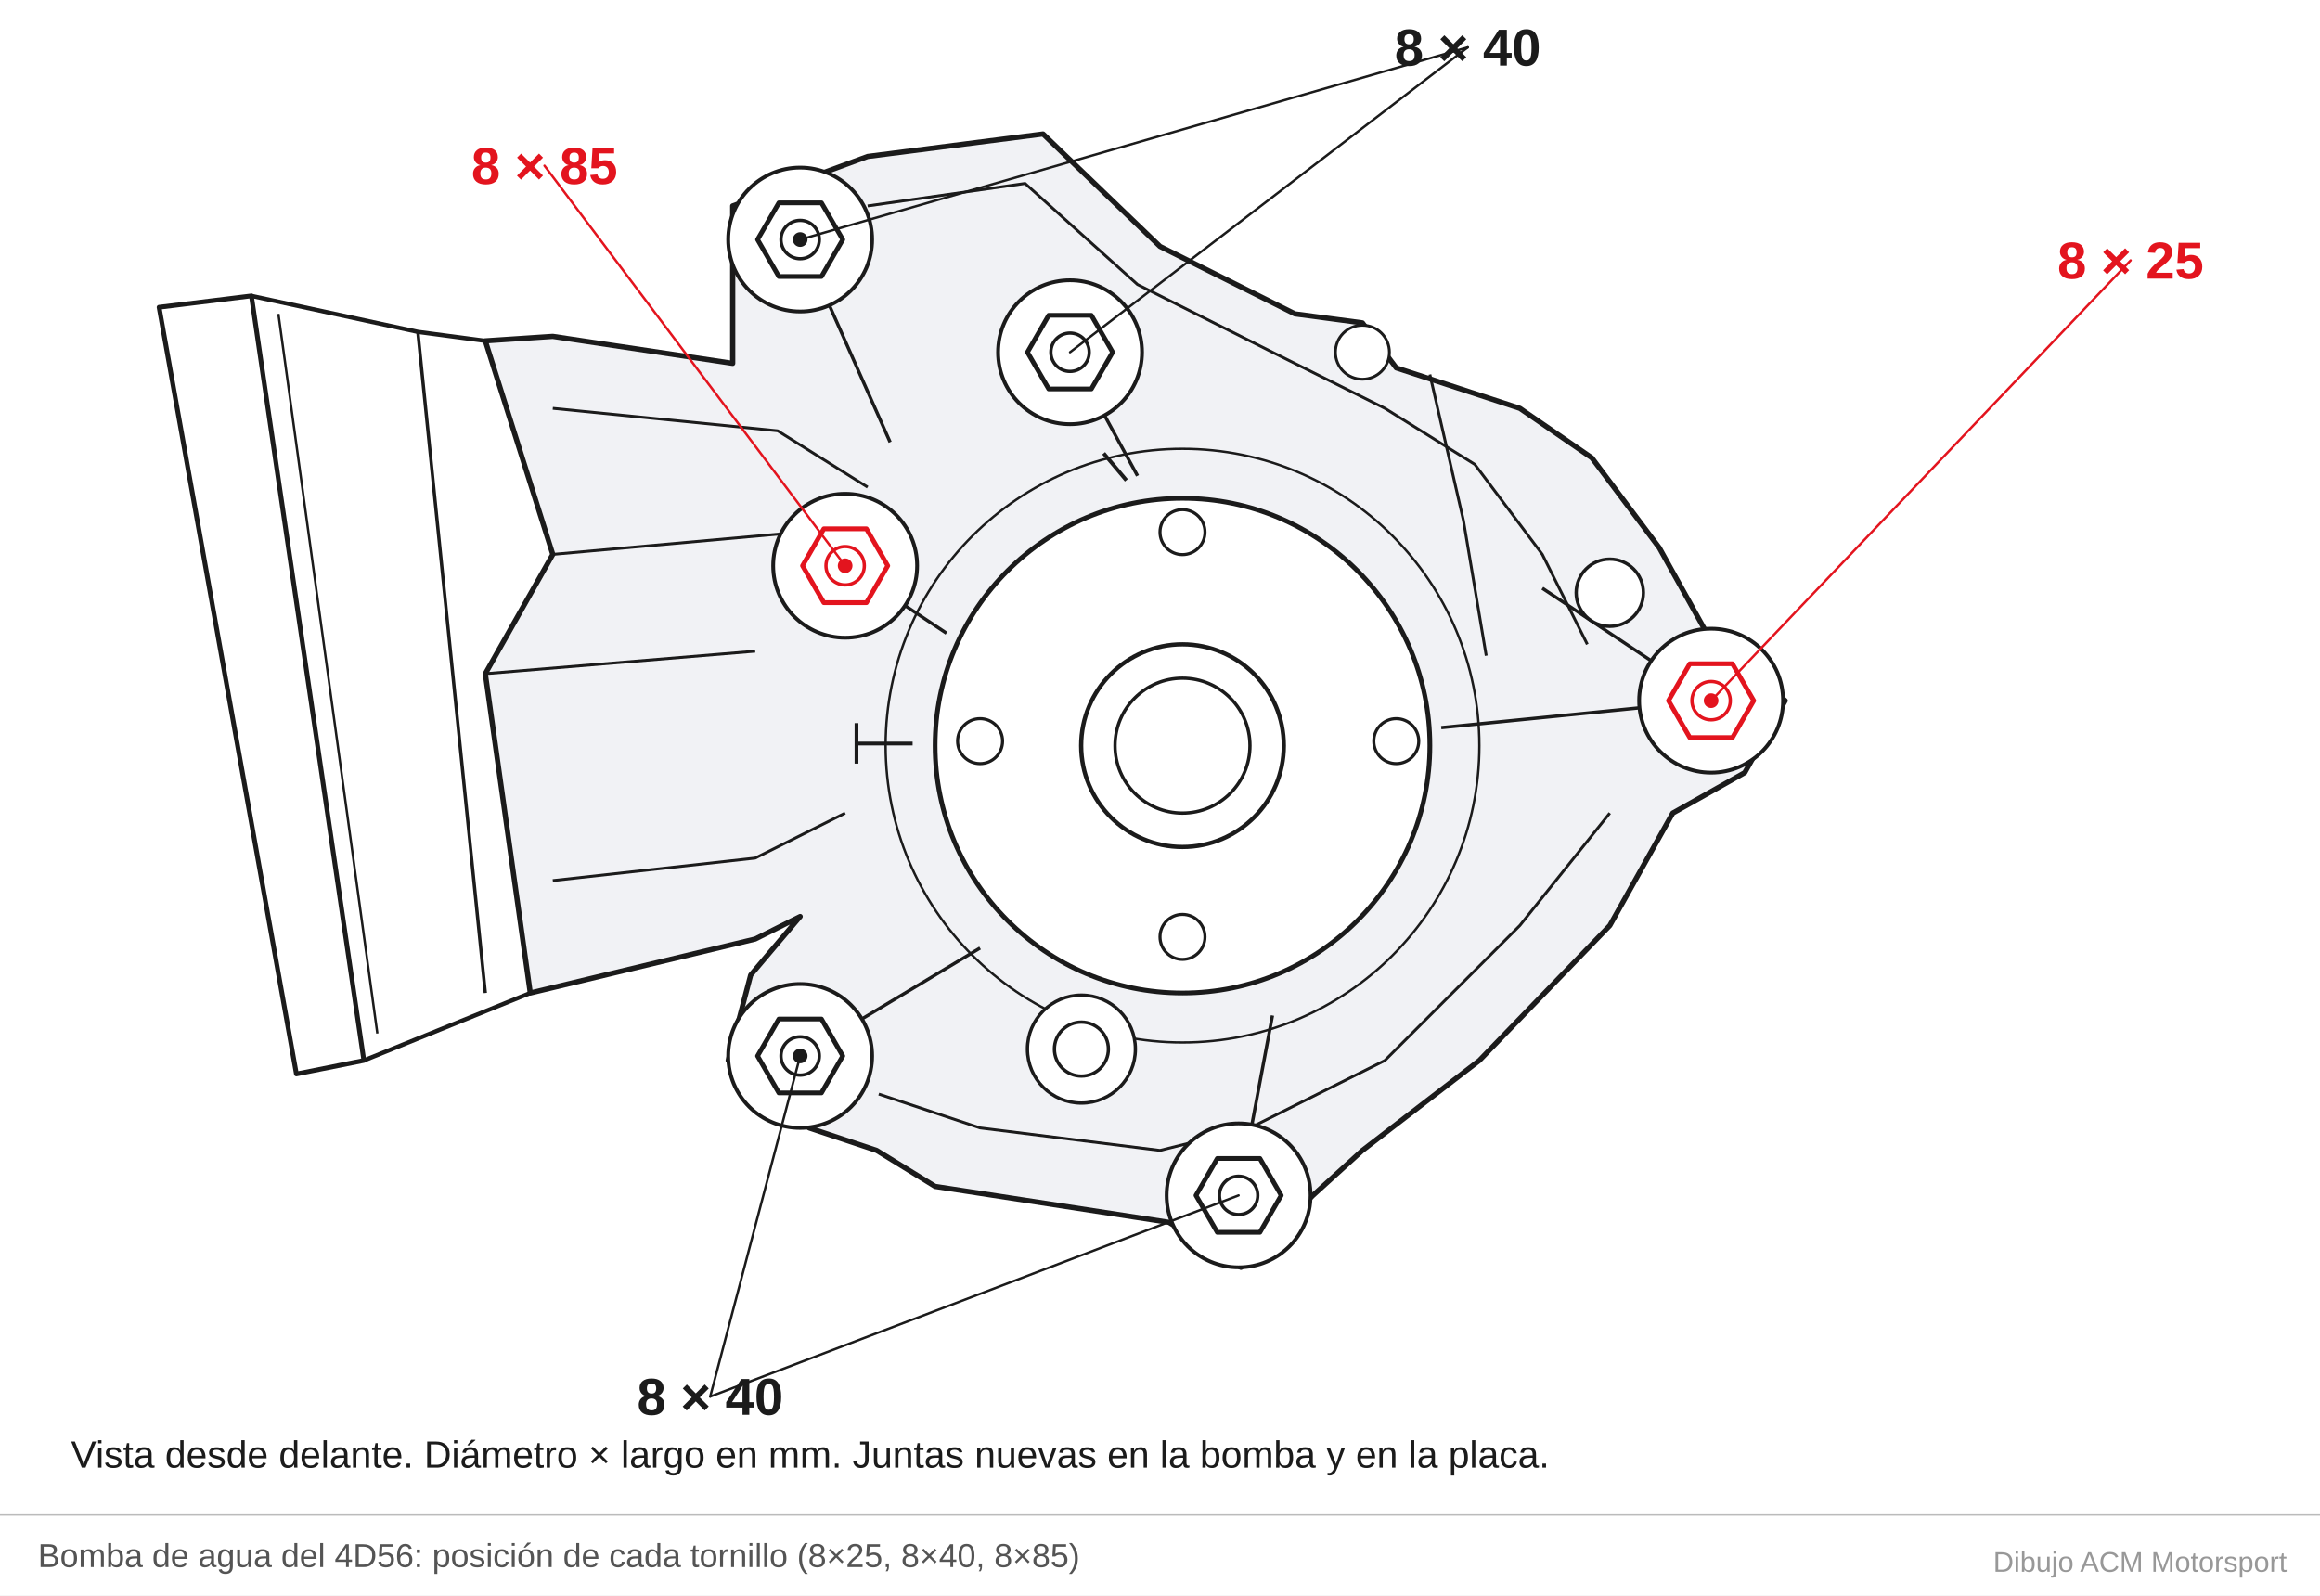
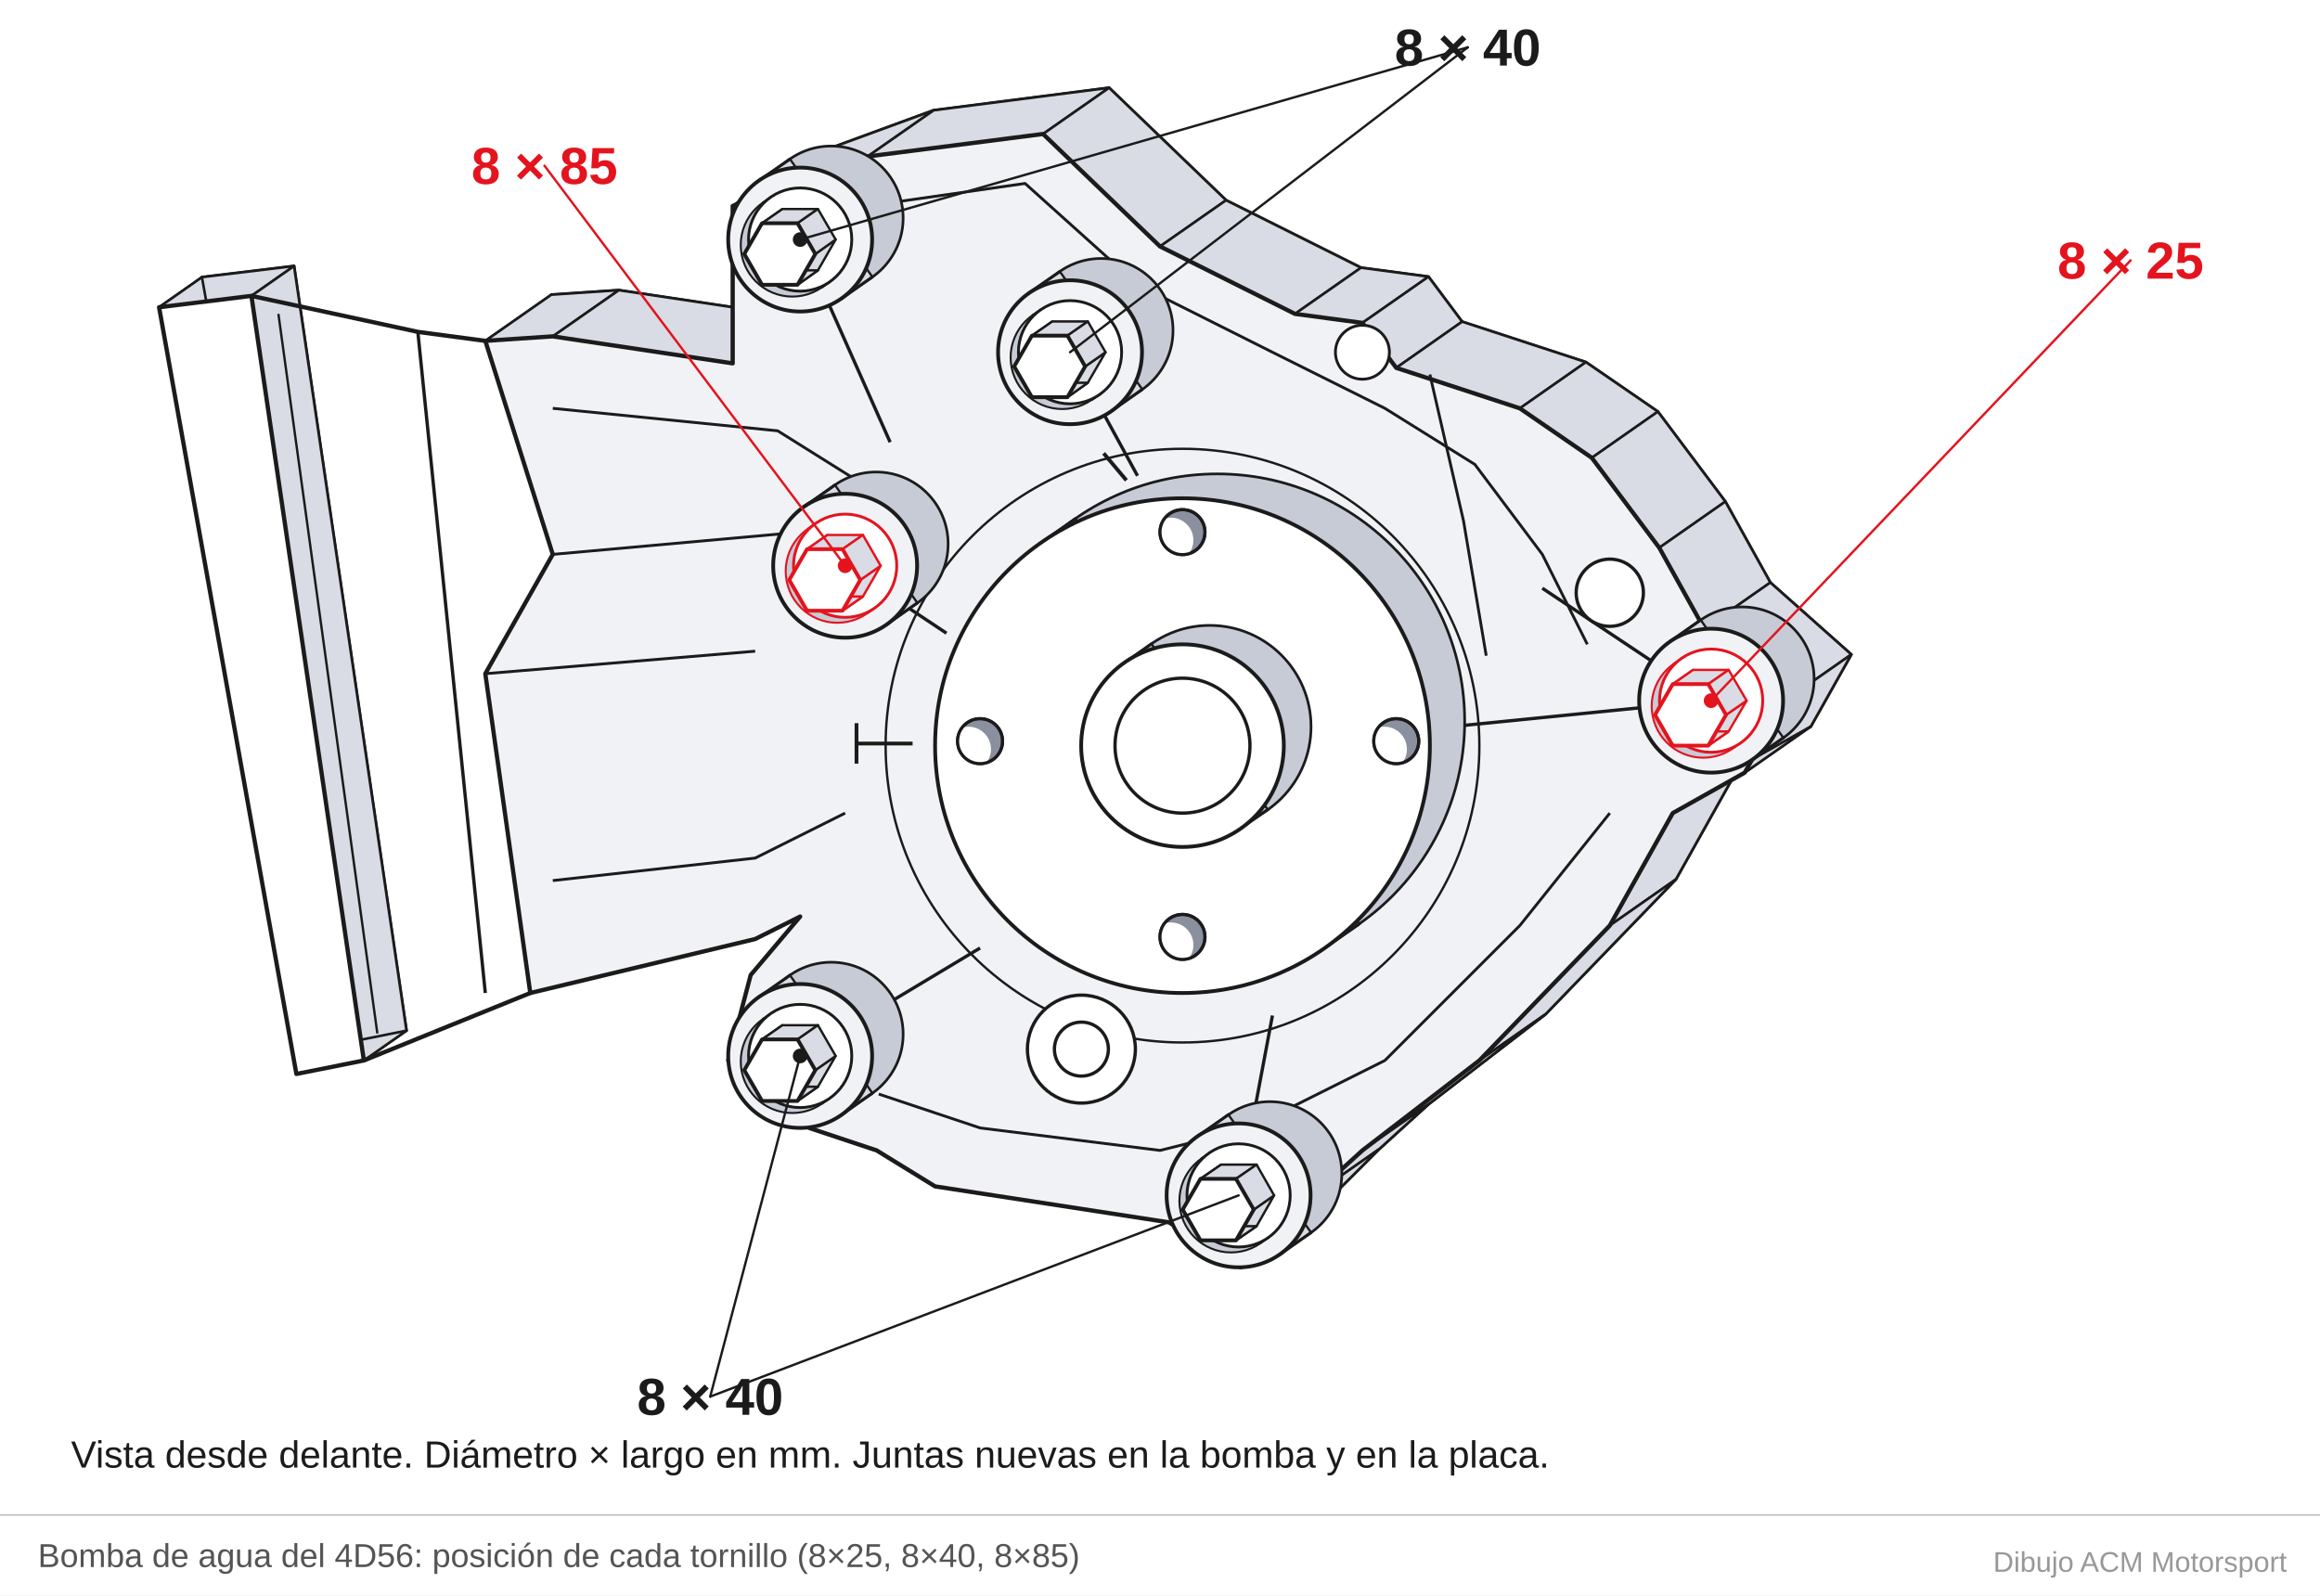
<svg xmlns="http://www.w3.org/2000/svg" viewBox="0 0 980 674" width="980" height="674" font-family="Arial, Helvetica, sans-serif">
  <rect width="980" height="674" fill="#fff" />
-   <polygon points="309.5,87 366.5,66.1 440.6,56.6 490,104.1 547,132.6 575.5,136.4 589.8,155.4 642,172.5 672.4,193.4 700.9,231.4 719.9,265.6 754.1,296 737,326.4 706.6,343.5 680,391 624.9,448 575.5,486 554.6,505 524.2,535.4 493.8,516.4 395,501.2 370.3,486 341.8,476.5 307.6,448 317.1,411.9 338,387.2 319,396.7 224,419.5 205,284.6 233.5,234.2 205,144 233.5,142.1 309.5,153.5" fill="#f1f2f5" stroke="#1b1b1b" stroke-width="2.2" stroke-linejoin="round" />
-   <polygon points="67.2,129.8 106.2,125 153.7,448 125.2,453.7" fill="#fff" stroke="#1b1b1b" stroke-width="2" stroke-linejoin="round" />
+   <polygon points="337.4,67.5 394.4,46.6 468.5,37.1 517.9,84.6 574.9,113.1 603.4,116.9 617.6,135.9 669.9,153 700.3,173.9 728.8,211.9 747.8,246.1 782,276.5 764.9,306.9 734.5,324 707.9,371.5 652.8,428.5 603.4,466.5 582.5,485.5 552.1,515.9 521.7,496.9 422.9,481.7 398.2,466.5 369.7,457 335.5,428.5 345,392.4 365.9,367.7 346.9,377.2 251.9,400 232.9,265.1 261.4,214.7 232.9,124.5 261.4,122.6 337.4,134" fill="#c7cbd6" stroke="#1b1b1b" stroke-width="1.26" stroke-linejoin="round" />
+   <polygon points="309.5,87 366.5,66.1 394.4,46.6 337.4,67.5" fill="#d9dce4" stroke="#1b1b1b" stroke-width="1.08" stroke-linejoin="round" />
+   <polygon points="366.5,66.1 440.6,56.6 468.5,37.1 394.4,46.6" fill="#d9dce4" stroke="#1b1b1b" stroke-width="1.08" stroke-linejoin="round" />
+   <polygon points="440.6,56.6 490,104.1 517.9,84.6 468.5,37.1" fill="#d9dce4" stroke="#1b1b1b" stroke-width="1.08" stroke-linejoin="round" />
+   <polygon points="490,104.1 547,132.6 574.9,113.1 517.9,84.6" fill="#d9dce4" stroke="#1b1b1b" stroke-width="1.08" stroke-linejoin="round" />
+   <polygon points="547,132.6 575.5,136.4 603.4,116.9 574.9,113.1" fill="#d9dce4" stroke="#1b1b1b" stroke-width="1.08" stroke-linejoin="round" />
+   <polygon points="575.5,136.4 589.8,155.4 617.6,135.9 603.4,116.9" fill="#d9dce4" stroke="#1b1b1b" stroke-width="1.08" stroke-linejoin="round" />
+   <polygon points="589.8,155.4 642,172.5 669.9,153 617.6,135.9" fill="#d9dce4" stroke="#1b1b1b" stroke-width="1.08" stroke-linejoin="round" />
+   <polygon points="642,172.5 672.4,193.4 700.3,173.9 669.9,153" fill="#d9dce4" stroke="#1b1b1b" stroke-width="1.08" stroke-linejoin="round" />
+   <polygon points="672.4,193.4 700.9,231.4 728.8,211.9 700.3,173.9" fill="#d9dce4" stroke="#1b1b1b" stroke-width="1.08" stroke-linejoin="round" />
+   <polygon points="700.9,231.4 719.9,265.6 747.8,246.1 728.8,211.9" fill="#d9dce4" stroke="#1b1b1b" stroke-width="1.08" stroke-linejoin="round" />
+   <polygon points="719.9,265.6 754.1,296 782,276.5 747.8,246.1" fill="#d9dce4" stroke="#1b1b1b" stroke-width="1.08" stroke-linejoin="round" />
+   <polygon points="754.1,296 737,326.4 764.9,306.9 782,276.5" fill="#d9dce4" stroke="#1b1b1b" stroke-width="1.08" stroke-linejoin="round" />
+   <polygon points="737,326.4 706.6,343.5 734.5,324 764.9,306.9" fill="#d9dce4" stroke="#1b1b1b" stroke-width="1.08" stroke-linejoin="round" />
+   <polygon points="706.6,343.5 680,391 707.9,371.5 734.5,324" fill="#d9dce4" stroke="#1b1b1b" stroke-width="1.08" stroke-linejoin="round" />
+   <polygon points="680,391 624.9,448 652.8,428.5 707.9,371.5" fill="#d9dce4" stroke="#1b1b1b" stroke-width="1.08" stroke-linejoin="round" />
+   <polygon points="624.9,448 575.5,486 603.4,466.5 652.8,428.5" fill="#d9dce4" stroke="#1b1b1b" stroke-width="1.08" stroke-linejoin="round" />
+   <polygon points="575.5,486 554.6,505 582.5,485.5 603.4,466.5" fill="#d9dce4" stroke="#1b1b1b" stroke-width="1.08" stroke-linejoin="round" />
+   <polygon points="554.6,505 524.2,535.4 552.1,515.9 582.5,485.5" fill="#d9dce4" stroke="#1b1b1b" stroke-width="1.08" stroke-linejoin="round" />
+   <polygon points="524.2,535.4 493.8,516.4 521.7,496.9 552.1,515.9" fill="#d9dce4" stroke="#1b1b1b" stroke-width="1.08" stroke-linejoin="round" />
+   <polygon points="493.8,516.4 395,501.2 422.9,481.7 521.7,496.9" fill="#d9dce4" stroke="#1b1b1b" stroke-width="1.08" stroke-linejoin="round" />
+   <polygon points="395,501.2 370.3,486 398.2,466.5 422.9,481.7" fill="#d9dce4" stroke="#1b1b1b" stroke-width="1.08" stroke-linejoin="round" />
+   <polygon points="370.3,486 341.8,476.5 369.7,457 398.2,466.5" fill="#d9dce4" stroke="#1b1b1b" stroke-width="1.08" stroke-linejoin="round" />
+   <polygon points="341.8,476.5 307.6,448 335.5,428.5 369.7,457" fill="#d9dce4" stroke="#1b1b1b" stroke-width="1.08" stroke-linejoin="round" />
+   <polygon points="307.6,448 317.1,411.9 345,392.4 335.5,428.5" fill="#d9dce4" stroke="#1b1b1b" stroke-width="1.08" stroke-linejoin="round" />
+   <polygon points="317.1,411.9 338,387.2 365.9,367.7 345,392.4" fill="#d9dce4" stroke="#1b1b1b" stroke-width="1.08" stroke-linejoin="round" />
+   <polygon points="338,387.2 319,396.7 346.9,377.2 365.9,367.7" fill="#d9dce4" stroke="#1b1b1b" stroke-width="1.08" stroke-linejoin="round" />
+   <polygon points="319,396.7 224,419.5 251.9,400 346.9,377.2" fill="#d9dce4" stroke="#1b1b1b" stroke-width="1.08" stroke-linejoin="round" />
+   <polygon points="224,419.5 205,284.6 232.9,265.1 251.9,400" fill="#d9dce4" stroke="#1b1b1b" stroke-width="1.08" stroke-linejoin="round" />
+   <polygon points="205,284.6 233.5,234.2 261.4,214.7 232.9,265.1" fill="#d9dce4" stroke="#1b1b1b" stroke-width="1.08" stroke-linejoin="round" />
+   <polygon points="233.5,234.2 205,144 232.9,124.5 261.4,214.7" fill="#d9dce4" stroke="#1b1b1b" stroke-width="1.08" stroke-linejoin="round" />
+   <polygon points="205,144 233.5,142.1 261.4,122.6 232.9,124.5" fill="#d9dce4" stroke="#1b1b1b" stroke-width="1.08" stroke-linejoin="round" />
+   <polygon points="233.5,142.1 309.5,153.5 337.4,134 261.4,122.6" fill="#d9dce4" stroke="#1b1b1b" stroke-width="1.08" stroke-linejoin="round" />
+   <polygon points="309.5,153.5 309.5,87 337.4,67.5 337.4,134" fill="#d9dce4" stroke="#1b1b1b" stroke-width="1.08" stroke-linejoin="round" />
+   <polygon points="309.5,87 366.5,66.1 440.6,56.6 490,104.1 547,132.6 575.5,136.4 589.8,155.4 642,172.5 672.4,193.4 700.9,231.4 719.9,265.6 754.1,296 737,326.4 706.6,343.5 680,391 624.9,448 575.5,486 554.6,505 524.2,535.4 493.8,516.4 395,501.2 370.3,486 341.8,476.5 307.6,448 317.1,411.9 338,387.2 319,396.7 224,419.5 205,284.6 233.5,234.2 205,144 233.5,142.1 309.5,153.5" fill="#f1f2f5" stroke="#1b1b1b" stroke-width="1.8" stroke-linejoin="round" />
+   <polygon points="85.3,117.1 124.2,112.4 171.7,435.4 143.2,441.1" fill="#c7cbd6" stroke="#1b1b1b" stroke-width="1.26" stroke-linejoin="round" />
+   <polygon points="67.2,129.8 106.2,125 124.2,112.4 85.3,117.1" fill="#d9dce4" stroke="#1b1b1b" stroke-width="1.08" stroke-linejoin="round" />
+   <polygon points="106.2,125 153.7,448 171.7,435.4 124.2,112.4" fill="#d9dce4" stroke="#1b1b1b" stroke-width="1.08" stroke-linejoin="round" />
+   <polygon points="153.7,448 125.2,453.7 143.2,441.1 171.7,435.4" fill="#d9dce4" stroke="#1b1b1b" stroke-width="1.08" stroke-linejoin="round" />
+   <polygon points="125.2,453.7 67.2,129.8 85.3,117.1 143.2,441.1" fill="#d9dce4" stroke="#1b1b1b" stroke-width="1.08" stroke-linejoin="round" />
+   <polygon points="67.2,129.8 106.2,125 153.7,448 125.2,453.7" fill="#fff" stroke="#1b1b1b" stroke-width="1.8" stroke-linejoin="round" />
  <polyline points="106.2,125 176.5,140.2 205,144" fill="none" stroke="#1b1b1b" stroke-width="1.8" stroke-linejoin="round" />
  <polyline points="153.7,448 224,419.5" fill="none" stroke="#1b1b1b" stroke-width="1.8" stroke-linejoin="round" />
  <polyline points="117.6,132.6 159.4,436.6" fill="none" stroke="#1b1b1b" stroke-width="1" stroke-linejoin="round" />
  <polyline points="176.5,140.2 205,419.5" fill="none" stroke="#1b1b1b" stroke-width="1.4" stroke-linejoin="round" />
  <polyline points="205,284.6 319,275.1" fill="none" stroke="#1b1b1b" stroke-width="1.2" stroke-linejoin="round" />
  <polyline points="233.5,234.2 338,224.8" fill="none" stroke="#1b1b1b" stroke-width="1.2" stroke-linejoin="round" />
  <polyline points="233.5,172.5 328.5,182 366.5,205.8" fill="none" stroke="#1b1b1b" stroke-width="1.2" stroke-linejoin="round" />
  <polyline points="233.5,372 319,362.5 357,343.5" fill="none" stroke="#1b1b1b" stroke-width="1.2" stroke-linejoin="round" />
  <polyline points="366.5,87 433,77.5 480.5,120.2 537.5,148.8 585,172.5 623,196.2 651.5,234.2 670.5,272.2" fill="none" stroke="#1b1b1b" stroke-width="1.2" stroke-linejoin="round" />
  <polyline points="604,158.2 618.2,220 627.8,277" fill="none" stroke="#1b1b1b" stroke-width="1.2" stroke-linejoin="round" />
  <polyline points="371.2,462.2 414,476.5 490,486 528,476.5 585,448 642,391 680,343.5" fill="none" stroke="#1b1b1b" stroke-width="1.2" stroke-linejoin="round" />
  <polyline points="338,101.2 376,186.8" fill="none" stroke="#1b1b1b" stroke-width="1.4" stroke-linejoin="round" />
  <polyline points="452,148.8 480.5,201" fill="none" stroke="#1b1b1b" stroke-width="1.4" stroke-linejoin="round" />
  <polyline points="357,239 399.8,267.5" fill="none" stroke="#1b1b1b" stroke-width="1.4" stroke-linejoin="round" />
  <polyline points="722.8,296 608.8,307.4" fill="none" stroke="#1b1b1b" stroke-width="1.4" stroke-linejoin="round" />
  <polyline points="338,446.1 414,400.5" fill="none" stroke="#1b1b1b" stroke-width="1.4" stroke-linejoin="round" />
  <polyline points="523.2,505 537.5,429" fill="none" stroke="#1b1b1b" stroke-width="1.4" stroke-linejoin="round" />
  <polyline points="722.8,296 651.5,248.5" fill="none" stroke="#1b1b1b" stroke-width="1.4" stroke-linejoin="round" />
  <circle cx="499.5" cy="315" r="125.4" fill="none" stroke="#1b1b1b" stroke-width="1" />
-   <circle cx="499.5" cy="315" r="104.5" fill="#fff" stroke="#1b1b1b" stroke-width="2" />
-   <circle cx="499.5" cy="315" r="42.8" fill="#fff" stroke="#1b1b1b" stroke-width="1.8" />
+   <circle cx="514.2" cy="304.7" r="104.5" fill="#c7cbd6" stroke="#1b1b1b" stroke-width="1.12" />
+   <polygon points="559.4,400.6 574.2,390.3 454.3,219.1 439.6,229.4" fill="#d9dce4" stroke="#1b1b1b" stroke-width="0.96" stroke-linejoin="round" />
+   <line x1="559.4" y1="400.6" x2="574.2" y2="390.3" stroke="#1b1b1b" stroke-width="1.28" stroke-linecap="round" />
+   <line x1="439.6" y1="229.4" x2="454.3" y2="219.1" stroke="#1b1b1b" stroke-width="1.28" stroke-linecap="round" />
+   <circle cx="499.5" cy="315" r="104.5" fill="#fff" stroke="#1b1b1b" stroke-width="1.6" />
+   <circle cx="511" cy="307" r="42.8" fill="#c7cbd6" stroke="#1b1b1b" stroke-width="1.12" />
+   <polygon points="524,350 535.5,342 486.4,272 475,280" fill="#d9dce4" stroke="#1b1b1b" stroke-width="0.96" stroke-linejoin="round" />
+   <line x1="524" y1="350" x2="535.5" y2="342" stroke="#1b1b1b" stroke-width="1.28" stroke-linecap="round" />
+   <line x1="475" y1="280" x2="486.4" y2="272" stroke="#1b1b1b" stroke-width="1.28" stroke-linecap="round" />
+   <circle cx="499.5" cy="315" r="42.8" fill="#fff" stroke="#1b1b1b" stroke-width="1.6" />
  <circle cx="499.5" cy="315" r="28.5" fill="#fff" stroke="#1b1b1b" stroke-width="1.4" />
-   <circle cx="499.5" cy="224.8" r="9.5" fill="#fff" stroke="#1b1b1b" stroke-width="1.3" />
-   <circle cx="414" cy="313.1" r="9.5" fill="#fff" stroke="#1b1b1b" stroke-width="1.3" />
-   <circle cx="589.8" cy="313.1" r="9.5" fill="#fff" stroke="#1b1b1b" stroke-width="1.3" />
-   <circle cx="499.5" cy="395.8" r="9.5" fill="#fff" stroke="#1b1b1b" stroke-width="1.3" />
+   <circle cx="499.5" cy="224.8" r="9.5" fill="#8a909e" stroke="#1b1b1b" stroke-width="1.3" />
+   <clipPath id="b499_224">
+     <circle cx="499.5" cy="224.8" r="9.5" />
+   </clipPath>
+   <circle cx="494.6" cy="228.2" r="9.5" fill="#fff" clip-path="url(#b499_224)" />
+   <circle cx="499.5" cy="224.8" r="9.5" fill="none" stroke="#1b1b1b" stroke-width="1.3" />
+   <circle cx="414" cy="313.1" r="9.5" fill="#8a909e" stroke="#1b1b1b" stroke-width="1.3" />
+   <clipPath id="b414_313">
+     <circle cx="414.0" cy="313.1" r="9.5" />
+   </clipPath>
+   <circle cx="409.1" cy="316.5" r="9.5" fill="#fff" clip-path="url(#b414_313)" />
+   <circle cx="414" cy="313.1" r="9.5" fill="none" stroke="#1b1b1b" stroke-width="1.3" />
+   <circle cx="589.8" cy="313.1" r="9.5" fill="#8a909e" stroke="#1b1b1b" stroke-width="1.3" />
+   <clipPath id="b589_313">
+     <circle cx="589.8" cy="313.1" r="9.5" />
+   </clipPath>
+   <circle cx="584.8" cy="316.5" r="9.5" fill="#fff" clip-path="url(#b589_313)" />
+   <circle cx="589.8" cy="313.1" r="9.5" fill="none" stroke="#1b1b1b" stroke-width="1.3" />
+   <circle cx="499.5" cy="395.8" r="9.5" fill="#8a909e" stroke="#1b1b1b" stroke-width="1.3" />
+   <clipPath id="b499_395">
+     <circle cx="499.5" cy="395.8" r="9.5" />
+   </clipPath>
+   <circle cx="494.6" cy="399.2" r="9.5" fill="#fff" clip-path="url(#b499_395)" />
+   <circle cx="499.5" cy="395.8" r="9.5" fill="none" stroke="#1b1b1b" stroke-width="1.3" />
  <polyline points="361.8,305.5 361.8,322.6" fill="none" stroke="#1b1b1b" stroke-width="1.6" stroke-linejoin="round" />
  <polyline points="361.8,314.1 385.5,314.1" fill="none" stroke="#1b1b1b" stroke-width="1.6" stroke-linejoin="round" />
  <polyline points="466.2,191.5 475.8,202.9" fill="none" stroke="#1b1b1b" stroke-width="1.6" stroke-linejoin="round" />
  <circle cx="456.8" cy="443.2" r="22.8" fill="#fff" stroke="#1b1b1b" stroke-width="1.4" />
  <circle cx="456.8" cy="443.2" r="11.4" fill="#fff" stroke="#1b1b1b" stroke-width="1.4" />
  <circle cx="680" cy="250.4" r="14.2" fill="#fff" stroke="#1b1b1b" stroke-width="1.4" />
  <circle cx="575.5" cy="148.8" r="11.4" fill="#fff" stroke="#1b1b1b" stroke-width="1.2" />
-   <circle cx="357" cy="239" r="30.4" fill="#fff" stroke="#1b1b1b" stroke-width="1.6" />
-   <polygon points="375,239 366,254.6 348,254.6 339,239 348,223.4 366,223.4" fill="#fff" stroke="#e3141e" stroke-width="2" stroke-linejoin="round" />
-   <circle cx="357" cy="239" r="8.1" fill="#fff" stroke="#e3141e" stroke-width="1.4" />
+   <circle cx="370.1" cy="229.8" r="30.4" fill="#c7cbd6" stroke="#1b1b1b" stroke-width="1.12" />
+   <polygon points="374.4,263.9 387.5,254.7 352.7,204.9 339.6,214.1" fill="#d9dce4" stroke="#1b1b1b" stroke-width="0.96" stroke-linejoin="round" />
+   <line x1="374.4" y1="263.9" x2="387.5" y2="254.7" stroke="#1b1b1b" stroke-width="1.28" stroke-linecap="round" />
+   <line x1="339.6" y1="214.1" x2="352.7" y2="204.9" stroke="#1b1b1b" stroke-width="1.28" stroke-linecap="round" />
+   <circle cx="357" cy="239" r="30.4" fill="#f1f2f5" stroke="#1b1b1b" stroke-width="1.6" />
+   <circle cx="353.7" cy="241.3" r="21.8" fill="#c7cbd6" stroke="#e3141e" stroke-width="0.84" />
+   <polygon points="344.5,221.2 341.2,223.5 366.2,259.1 369.5,256.8" fill="#d9dce4" stroke="#e3141e" stroke-width="0.72" stroke-linejoin="round" />
+   <line x1="344.5" y1="221.2" x2="341.2" y2="223.5" stroke="#e3141e" stroke-width="0.96" stroke-linecap="round" />
+   <line x1="369.5" y1="256.8" x2="366.2" y2="259.1" stroke="#e3141e" stroke-width="0.96" stroke-linecap="round" />
+   <circle cx="357" cy="239" r="21.8" fill="#fff" stroke="#e3141e" stroke-width="1.2" />
+   <polygon points="372,239 364.5,252 355.9,258 363.4,245" fill="#d9dce4" stroke="#e3141e" stroke-width="1" stroke-linejoin="round" />
+   <polygon points="364.5,252 349.5,252 340.9,258 355.9,258" fill="#d9dce4" stroke="#e3141e" stroke-width="1" stroke-linejoin="round" />
+   <polygon points="349.5,252 342,239 333.4,245 340.9,258" fill="#d9dce4" stroke="#e3141e" stroke-width="1" stroke-linejoin="round" />
+   <polygon points="342,239 349.5,226 340.9,232 333.4,245" fill="#d9dce4" stroke="#e3141e" stroke-width="1" stroke-linejoin="round" />
+   <polygon points="349.5,226 364.5,226 355.9,232 340.9,232" fill="#d9dce4" stroke="#e3141e" stroke-width="1" stroke-linejoin="round" />
+   <polygon points="364.5,226 372,239 363.4,245 355.9,232" fill="#d9dce4" stroke="#e3141e" stroke-width="1" stroke-linejoin="round" />
+   <polygon points="363.4,245 355.9,258 340.9,258 333.4,245 340.9,232 355.9,232" fill="#fff" stroke="#e3141e" stroke-width="1.6" stroke-linejoin="round" />
  <line x1="357" y1="239" x2="230" y2="70" stroke="#e3141e" stroke-width="1" stroke-linecap="round" />
  <circle cx="357" cy="239" r="2.6" fill="#e3141e" stroke="#e3141e" stroke-width="1" />
  <text x="230" y="77.7" font-size="22" fill="#e3141e" text-anchor="middle" font-weight="700">8 × 85</text>
-   <circle cx="338" cy="101.2" r="30.4" fill="#fff" stroke="#1b1b1b" stroke-width="1.6" />
-   <polygon points="356,101.2 347,116.8 329,116.8 320,101.2 329,85.7 347,85.7" fill="#fff" stroke="#1b1b1b" stroke-width="2" stroke-linejoin="round" />
-   <circle cx="338" cy="101.2" r="8.1" fill="#fff" stroke="#1b1b1b" stroke-width="1.4" />
+   <circle cx="351.1" cy="92.1" r="30.4" fill="#c7cbd6" stroke="#1b1b1b" stroke-width="1.12" />
+   <polygon points="355.4,126.2 368.5,117 333.7,67.2 320.6,76.3" fill="#d9dce4" stroke="#1b1b1b" stroke-width="0.96" stroke-linejoin="round" />
+   <line x1="355.4" y1="126.2" x2="368.5" y2="117" stroke="#1b1b1b" stroke-width="1.28" stroke-linecap="round" />
+   <line x1="320.6" y1="76.3" x2="333.7" y2="67.2" stroke="#1b1b1b" stroke-width="1.28" stroke-linecap="round" />
+   <circle cx="338" cy="101.2" r="30.4" fill="#f1f2f5" stroke="#1b1b1b" stroke-width="1.6" />
+   <circle cx="334.7" cy="103.5" r="21.8" fill="#c7cbd6" stroke="#1b1b1b" stroke-width="0.84" />
+   <polygon points="325.5,83.4 322.2,85.7 347.2,121.4 350.5,119.1" fill="#d9dce4" stroke="#1b1b1b" stroke-width="0.72" stroke-linejoin="round" />
+   <line x1="325.5" y1="83.4" x2="322.2" y2="85.7" stroke="#1b1b1b" stroke-width="0.96" stroke-linecap="round" />
+   <line x1="350.5" y1="119.1" x2="347.2" y2="121.4" stroke="#1b1b1b" stroke-width="0.96" stroke-linecap="round" />
+   <circle cx="338" cy="101.2" r="21.8" fill="#fff" stroke="#1b1b1b" stroke-width="1.2" />
+   <polygon points="353,101.2 345.5,114.2 336.9,120.3 344.4,107.3" fill="#d9dce4" stroke="#1b1b1b" stroke-width="1" stroke-linejoin="round" />
+   <polygon points="345.5,114.2 330.5,114.2 321.9,120.3 336.9,120.3" fill="#d9dce4" stroke="#1b1b1b" stroke-width="1" stroke-linejoin="round" />
+   <polygon points="330.5,114.2 323,101.2 314.4,107.3 321.9,120.3" fill="#d9dce4" stroke="#1b1b1b" stroke-width="1" stroke-linejoin="round" />
+   <polygon points="323,101.2 330.5,88.3 321.9,94.3 314.4,107.3" fill="#d9dce4" stroke="#1b1b1b" stroke-width="1" stroke-linejoin="round" />
+   <polygon points="330.5,88.3 345.5,88.3 336.9,94.3 321.9,94.3" fill="#d9dce4" stroke="#1b1b1b" stroke-width="1" stroke-linejoin="round" />
+   <polygon points="345.5,88.3 353,101.2 344.4,107.3 336.9,94.3" fill="#d9dce4" stroke="#1b1b1b" stroke-width="1" stroke-linejoin="round" />
+   <polygon points="344.4,107.3 336.9,120.3 321.9,120.3 314.4,107.3 321.9,94.3 336.9,94.3" fill="#fff" stroke="#1b1b1b" stroke-width="1.6" stroke-linejoin="round" />
  <line x1="338" y1="101.2" x2="620" y2="20" stroke="#1b1b1b" stroke-width="1" stroke-linecap="round" />
  <circle cx="338" cy="101.2" r="2.6" fill="#1b1b1b" stroke="#1b1b1b" stroke-width="1" />
  <text x="620" y="27.7" font-size="22" fill="#1b1b1b" text-anchor="middle" font-weight="700">8 × 40</text>
-   <circle cx="452" cy="148.8" r="30.4" fill="#fff" stroke="#1b1b1b" stroke-width="1.6" />
-   <polygon points="470,148.8 461,164.3 443,164.3 434,148.8 443,133.2 461,133.2" fill="#fff" stroke="#1b1b1b" stroke-width="2" stroke-linejoin="round" />
-   <circle cx="452" cy="148.8" r="8.1" fill="#fff" stroke="#1b1b1b" stroke-width="1.4" />
+   <circle cx="465.1" cy="139.6" r="30.4" fill="#c7cbd6" stroke="#1b1b1b" stroke-width="1.12" />
+   <polygon points="469.4,173.7 482.5,164.5 447.7,114.7 434.6,123.8" fill="#d9dce4" stroke="#1b1b1b" stroke-width="0.96" stroke-linejoin="round" />
+   <line x1="469.4" y1="173.7" x2="482.5" y2="164.5" stroke="#1b1b1b" stroke-width="1.28" stroke-linecap="round" />
+   <line x1="434.6" y1="123.8" x2="447.7" y2="114.7" stroke="#1b1b1b" stroke-width="1.28" stroke-linecap="round" />
+   <circle cx="452" cy="148.8" r="30.4" fill="#f1f2f5" stroke="#1b1b1b" stroke-width="1.6" />
+   <circle cx="448.7" cy="151" r="21.8" fill="#c7cbd6" stroke="#1b1b1b" stroke-width="0.84" />
+   <polygon points="439.5,130.9 436.2,133.2 461.2,168.9 464.5,166.6" fill="#d9dce4" stroke="#1b1b1b" stroke-width="0.72" stroke-linejoin="round" />
+   <line x1="439.5" y1="130.9" x2="436.2" y2="133.2" stroke="#1b1b1b" stroke-width="0.96" stroke-linecap="round" />
+   <line x1="464.5" y1="166.6" x2="461.2" y2="168.9" stroke="#1b1b1b" stroke-width="0.96" stroke-linecap="round" />
+   <circle cx="452" cy="148.8" r="21.8" fill="#fff" stroke="#1b1b1b" stroke-width="1.2" />
+   <polygon points="467,148.8 459.5,161.7 450.9,167.8 458.4,154.8" fill="#d9dce4" stroke="#1b1b1b" stroke-width="1" stroke-linejoin="round" />
+   <polygon points="459.5,161.7 444.5,161.7 435.9,167.8 450.9,167.8" fill="#d9dce4" stroke="#1b1b1b" stroke-width="1" stroke-linejoin="round" />
+   <polygon points="444.5,161.7 437,148.8 428.4,154.8 435.9,167.8" fill="#d9dce4" stroke="#1b1b1b" stroke-width="1" stroke-linejoin="round" />
+   <polygon points="437,148.8 444.5,135.8 435.9,141.8 428.4,154.8" fill="#d9dce4" stroke="#1b1b1b" stroke-width="1" stroke-linejoin="round" />
+   <polygon points="444.5,135.8 459.5,135.8 450.9,141.8 435.9,141.8" fill="#d9dce4" stroke="#1b1b1b" stroke-width="1" stroke-linejoin="round" />
+   <polygon points="459.5,135.8 467,148.8 458.4,154.8 450.9,141.8" fill="#d9dce4" stroke="#1b1b1b" stroke-width="1" stroke-linejoin="round" />
+   <polygon points="458.4,154.8 450.9,167.8 435.9,167.8 428.4,154.8 435.9,141.8 450.9,141.8" fill="#fff" stroke="#1b1b1b" stroke-width="1.6" stroke-linejoin="round" />
  <line x1="452" y1="148.8" x2="620" y2="20" stroke="#1b1b1b" stroke-width="1" stroke-linecap="round" />
-   <circle cx="338" cy="446.1" r="30.4" fill="#fff" stroke="#1b1b1b" stroke-width="1.6" />
-   <polygon points="356,446.1 347,461.7 329,461.7 320,446.1 329,430.5 347,430.5" fill="#fff" stroke="#1b1b1b" stroke-width="2" stroke-linejoin="round" />
-   <circle cx="338" cy="446.1" r="8.1" fill="#fff" stroke="#1b1b1b" stroke-width="1.4" />
+   <circle cx="351.1" cy="436.9" r="30.4" fill="#c7cbd6" stroke="#1b1b1b" stroke-width="1.12" />
+   <polygon points="355.4,471 368.5,461.8 333.7,412 320.6,421.2" fill="#d9dce4" stroke="#1b1b1b" stroke-width="0.96" stroke-linejoin="round" />
+   <line x1="355.4" y1="471" x2="368.5" y2="461.8" stroke="#1b1b1b" stroke-width="1.28" stroke-linecap="round" />
+   <line x1="320.6" y1="421.2" x2="333.7" y2="412" stroke="#1b1b1b" stroke-width="1.28" stroke-linecap="round" />
+   <circle cx="338" cy="446.1" r="30.4" fill="#f1f2f5" stroke="#1b1b1b" stroke-width="1.6" />
+   <circle cx="334.7" cy="448.4" r="21.8" fill="#c7cbd6" stroke="#1b1b1b" stroke-width="0.84" />
+   <polygon points="325.5,428.3 322.2,430.6 347.2,466.2 350.5,463.9" fill="#d9dce4" stroke="#1b1b1b" stroke-width="0.72" stroke-linejoin="round" />
+   <line x1="325.5" y1="428.3" x2="322.2" y2="430.6" stroke="#1b1b1b" stroke-width="0.96" stroke-linecap="round" />
+   <line x1="350.5" y1="463.9" x2="347.2" y2="466.2" stroke="#1b1b1b" stroke-width="0.96" stroke-linecap="round" />
+   <circle cx="338" cy="446.1" r="21.8" fill="#fff" stroke="#1b1b1b" stroke-width="1.2" />
+   <polygon points="353,446.1 345.5,459.1 336.9,465.1 344.4,452.1" fill="#d9dce4" stroke="#1b1b1b" stroke-width="1" stroke-linejoin="round" />
+   <polygon points="345.5,459.1 330.5,459.1 321.9,465.1 336.9,465.1" fill="#d9dce4" stroke="#1b1b1b" stroke-width="1" stroke-linejoin="round" />
+   <polygon points="330.5,459.1 323,446.1 314.4,452.1 321.9,465.1" fill="#d9dce4" stroke="#1b1b1b" stroke-width="1" stroke-linejoin="round" />
+   <polygon points="323,446.1 330.5,433.1 321.9,439.1 314.4,452.1" fill="#d9dce4" stroke="#1b1b1b" stroke-width="1" stroke-linejoin="round" />
+   <polygon points="330.5,433.1 345.5,433.1 336.9,439.1 321.9,439.1" fill="#d9dce4" stroke="#1b1b1b" stroke-width="1" stroke-linejoin="round" />
+   <polygon points="345.5,433.1 353,446.1 344.4,452.1 336.9,439.1" fill="#d9dce4" stroke="#1b1b1b" stroke-width="1" stroke-linejoin="round" />
+   <polygon points="344.4,452.1 336.9,465.1 321.9,465.1 314.4,452.1 321.9,439.1 336.9,439.1" fill="#fff" stroke="#1b1b1b" stroke-width="1.6" stroke-linejoin="round" />
  <line x1="338" y1="446.1" x2="300" y2="590" stroke="#1b1b1b" stroke-width="1" stroke-linecap="round" />
  <circle cx="338" cy="446.1" r="2.6" fill="#1b1b1b" stroke="#1b1b1b" stroke-width="1" />
  <text x="300" y="597.7" font-size="22" fill="#1b1b1b" text-anchor="middle" font-weight="700">8 × 40</text>
-   <circle cx="523.2" cy="505" r="30.4" fill="#fff" stroke="#1b1b1b" stroke-width="1.6" />
-   <polygon points="541.2,505 532.2,520.6 514.2,520.6 505.2,505 514.2,489.4 532.2,489.4" fill="#fff" stroke="#1b1b1b" stroke-width="2" stroke-linejoin="round" />
-   <circle cx="523.2" cy="505" r="8.1" fill="#fff" stroke="#1b1b1b" stroke-width="1.4" />
+   <circle cx="536.4" cy="495.8" r="30.4" fill="#c7cbd6" stroke="#1b1b1b" stroke-width="1.12" />
+   <polygon points="540.7,529.9 553.8,520.7 518.9,470.9 505.8,480.1" fill="#d9dce4" stroke="#1b1b1b" stroke-width="0.96" stroke-linejoin="round" />
+   <line x1="540.7" y1="529.9" x2="553.8" y2="520.7" stroke="#1b1b1b" stroke-width="1.28" stroke-linecap="round" />
+   <line x1="505.8" y1="480.1" x2="518.9" y2="470.9" stroke="#1b1b1b" stroke-width="1.28" stroke-linecap="round" />
+   <circle cx="523.2" cy="505" r="30.4" fill="#f1f2f5" stroke="#1b1b1b" stroke-width="1.6" />
+   <circle cx="520" cy="507.3" r="21.8" fill="#c7cbd6" stroke="#1b1b1b" stroke-width="0.84" />
+   <polygon points="510.8,487.2 507.5,489.5 532.4,525.1 535.7,522.8" fill="#d9dce4" stroke="#1b1b1b" stroke-width="0.72" stroke-linejoin="round" />
+   <line x1="510.8" y1="487.2" x2="507.5" y2="489.5" stroke="#1b1b1b" stroke-width="0.96" stroke-linecap="round" />
+   <line x1="535.7" y1="522.8" x2="532.4" y2="525.1" stroke="#1b1b1b" stroke-width="0.96" stroke-linecap="round" />
+   <circle cx="523.2" cy="505" r="21.8" fill="#fff" stroke="#1b1b1b" stroke-width="1.2" />
+   <polygon points="538.2,505 530.8,518 522.1,524 529.6,511" fill="#d9dce4" stroke="#1b1b1b" stroke-width="1" stroke-linejoin="round" />
+   <polygon points="530.8,518 515.8,518 507.1,524 522.1,524" fill="#d9dce4" stroke="#1b1b1b" stroke-width="1" stroke-linejoin="round" />
+   <polygon points="515.8,518 508.2,505 499.6,511 507.1,524" fill="#d9dce4" stroke="#1b1b1b" stroke-width="1" stroke-linejoin="round" />
+   <polygon points="508.2,505 515.8,492 507.1,498 499.6,511" fill="#d9dce4" stroke="#1b1b1b" stroke-width="1" stroke-linejoin="round" />
+   <polygon points="515.8,492 530.8,492 522.1,498 507.1,498" fill="#d9dce4" stroke="#1b1b1b" stroke-width="1" stroke-linejoin="round" />
+   <polygon points="530.8,492 538.2,505 529.6,511 522.1,498" fill="#d9dce4" stroke="#1b1b1b" stroke-width="1" stroke-linejoin="round" />
+   <polygon points="529.6,511 522.1,524 507.1,524 499.6,511 507.1,498 522.1,498" fill="#fff" stroke="#1b1b1b" stroke-width="1.6" stroke-linejoin="round" />
  <line x1="523.2" y1="505" x2="300" y2="590" stroke="#1b1b1b" stroke-width="1" stroke-linecap="round" />
-   <circle cx="722.8" cy="296" r="30.4" fill="#fff" stroke="#1b1b1b" stroke-width="1.6" />
-   <polygon points="740.8,296 731.8,311.6 713.8,311.6 704.8,296 713.8,280.4 731.8,280.4" fill="#fff" stroke="#e3141e" stroke-width="2" stroke-linejoin="round" />
-   <circle cx="722.8" cy="296" r="8.1" fill="#fff" stroke="#e3141e" stroke-width="1.4" />
+   <circle cx="735.9" cy="286.8" r="30.4" fill="#c7cbd6" stroke="#1b1b1b" stroke-width="1.12" />
+   <polygon points="740.2,320.9 753.3,311.7 718.4,261.9 705.3,271.1" fill="#d9dce4" stroke="#1b1b1b" stroke-width="0.96" stroke-linejoin="round" />
+   <line x1="740.2" y1="320.9" x2="753.3" y2="311.7" stroke="#1b1b1b" stroke-width="1.28" stroke-linecap="round" />
+   <line x1="705.3" y1="271.1" x2="718.4" y2="261.9" stroke="#1b1b1b" stroke-width="1.28" stroke-linecap="round" />
+   <circle cx="722.8" cy="296" r="30.4" fill="#f1f2f5" stroke="#1b1b1b" stroke-width="1.6" />
+   <circle cx="719.5" cy="298.3" r="21.8" fill="#c7cbd6" stroke="#e3141e" stroke-width="0.84" />
+   <polygon points="710.3,278.2 707,280.5 731.9,316.1 735.2,313.8" fill="#d9dce4" stroke="#e3141e" stroke-width="0.72" stroke-linejoin="round" />
+   <line x1="710.3" y1="278.2" x2="707" y2="280.5" stroke="#e3141e" stroke-width="0.96" stroke-linecap="round" />
+   <line x1="735.2" y1="313.8" x2="731.9" y2="316.1" stroke="#e3141e" stroke-width="0.96" stroke-linecap="round" />
+   <circle cx="722.8" cy="296" r="21.8" fill="#fff" stroke="#e3141e" stroke-width="1.2" />
+   <polygon points="737.8,296 730.2,309 721.6,315 729.1,302" fill="#d9dce4" stroke="#e3141e" stroke-width="1" stroke-linejoin="round" />
+   <polygon points="730.2,309 715.2,309 706.6,315 721.6,315" fill="#d9dce4" stroke="#e3141e" stroke-width="1" stroke-linejoin="round" />
+   <polygon points="715.2,309 707.8,296 699.1,302 706.6,315" fill="#d9dce4" stroke="#e3141e" stroke-width="1" stroke-linejoin="round" />
+   <polygon points="707.8,296 715.2,283 706.6,289 699.1,302" fill="#d9dce4" stroke="#e3141e" stroke-width="1" stroke-linejoin="round" />
+   <polygon points="715.2,283 730.2,283 721.6,289 706.6,289" fill="#d9dce4" stroke="#e3141e" stroke-width="1" stroke-linejoin="round" />
+   <polygon points="730.2,283 737.8,296 729.1,302 721.6,289" fill="#d9dce4" stroke="#e3141e" stroke-width="1" stroke-linejoin="round" />
+   <polygon points="729.1,302 721.6,315 706.6,315 699.1,302 706.6,289 721.6,289" fill="#fff" stroke="#e3141e" stroke-width="1.6" stroke-linejoin="round" />
  <line x1="722.8" y1="296" x2="900" y2="110" stroke="#e3141e" stroke-width="1" stroke-linecap="round" />
  <circle cx="722.8" cy="296" r="2.6" fill="#e3141e" stroke="#e3141e" stroke-width="1" />
  <text x="900" y="117.7" font-size="22" fill="#e3141e" text-anchor="middle" font-weight="700">8 × 25</text>
  <text x="30" y="620" font-size="16" fill="#1b1b1b" text-anchor="start" font-weight="400">Vista desde delante. Diámetro × largo en mm. Juntas nuevas en la bomba y en la placa.</text>
  <line x1="0" y1="640" x2="980" y2="640" stroke="#1b1b1b" stroke-width="0.6" opacity="0.3" />
  <text x="16" y="662" font-size="14" fill="#1b1b1b" opacity="0.75">Bomba de agua del 4D56: posición de cada tornillo (8×25, 8×40, 8×85)</text>
  <text x="966" y="664" font-size="12" fill="#1b1b1b" opacity="0.45" text-anchor="end">Dibujo ACM Motorsport</text>
</svg>
